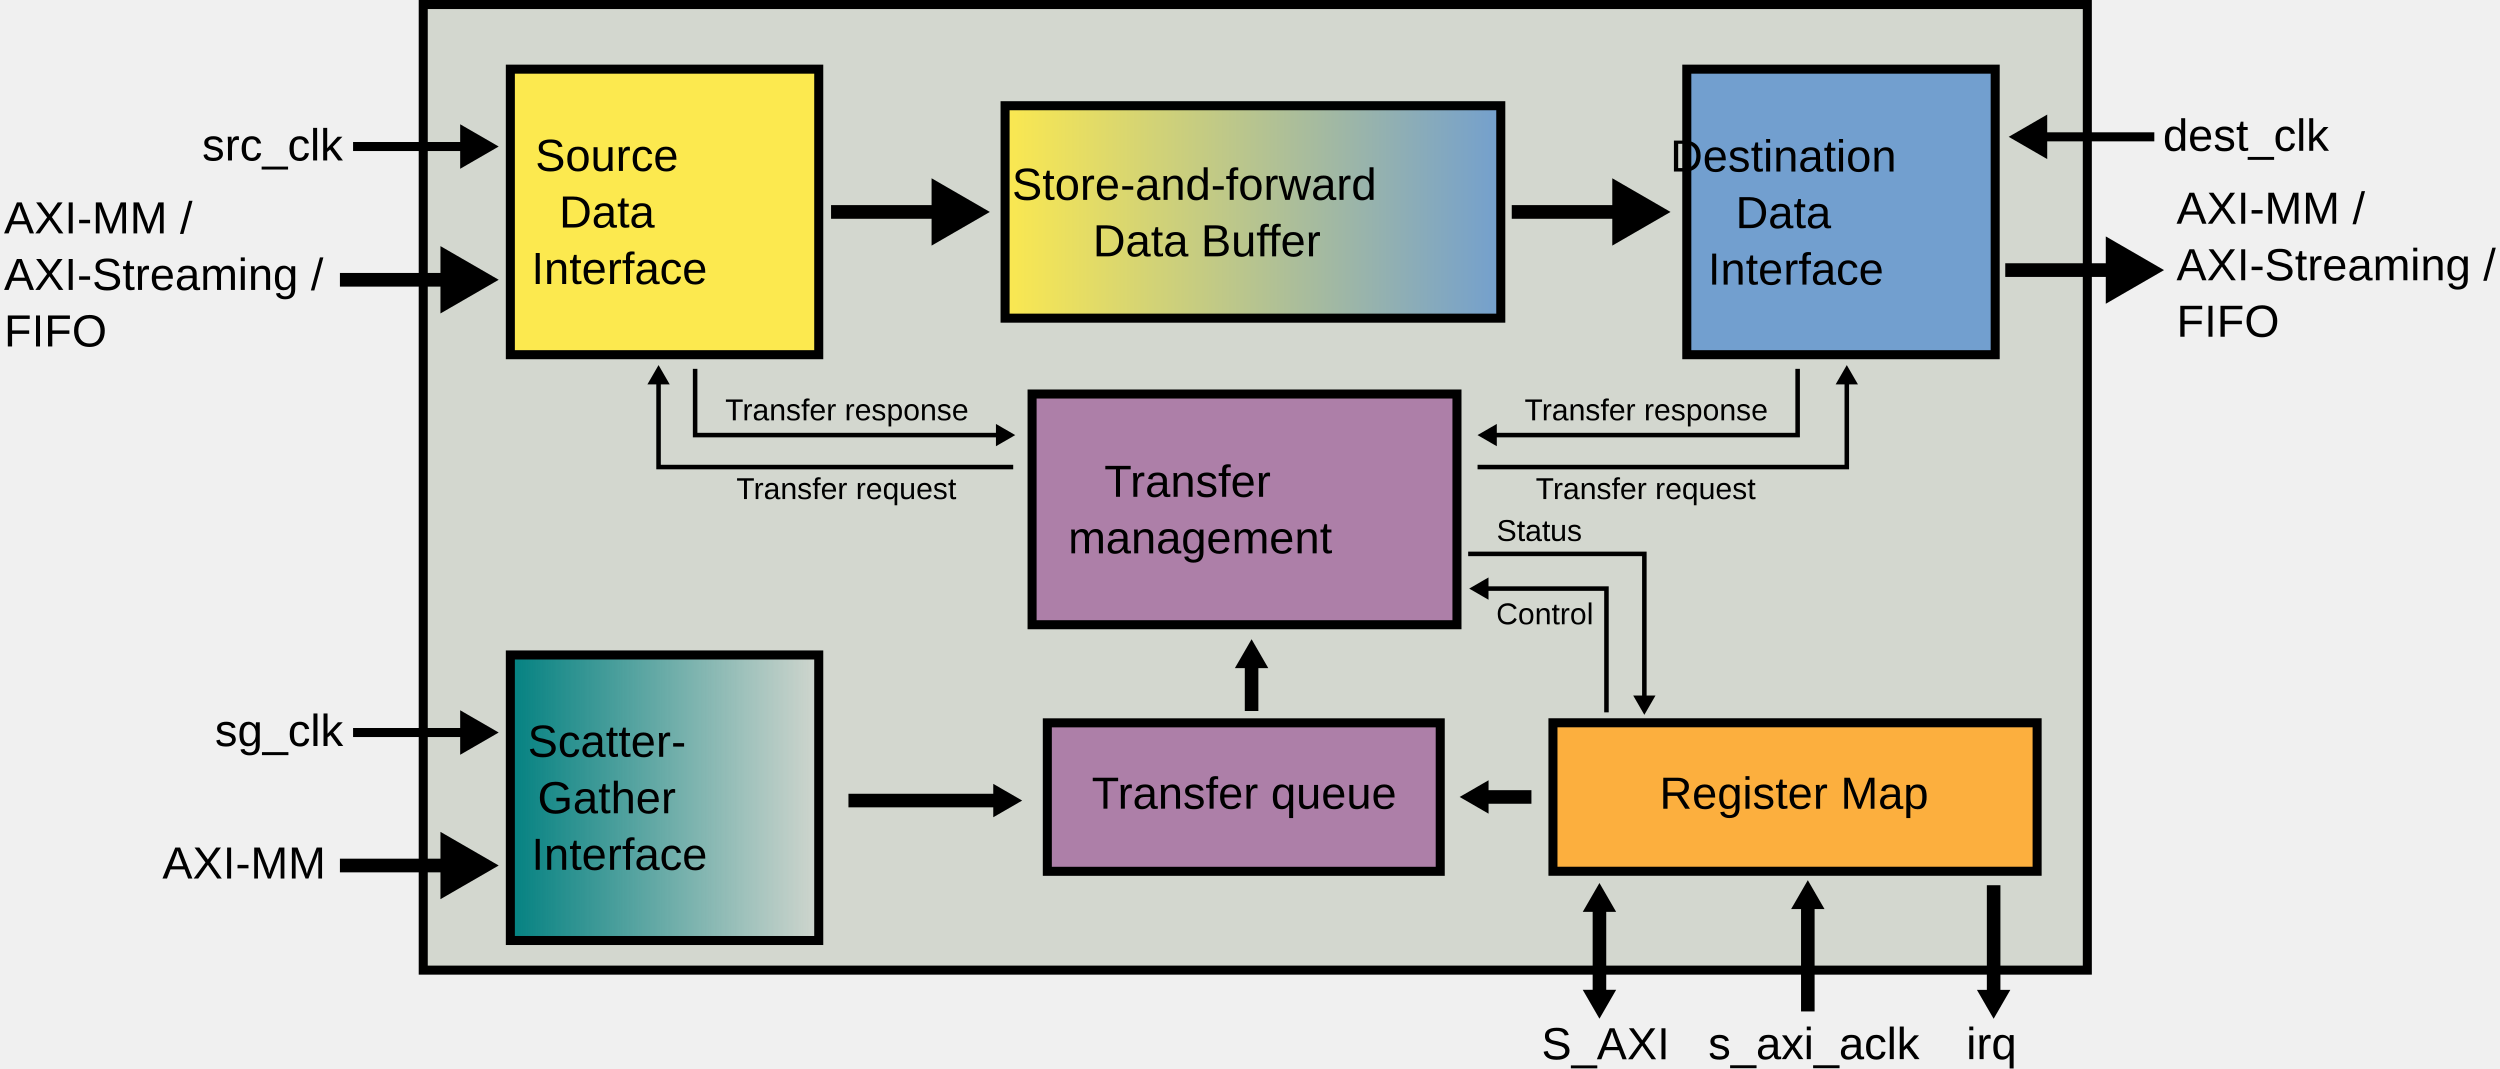
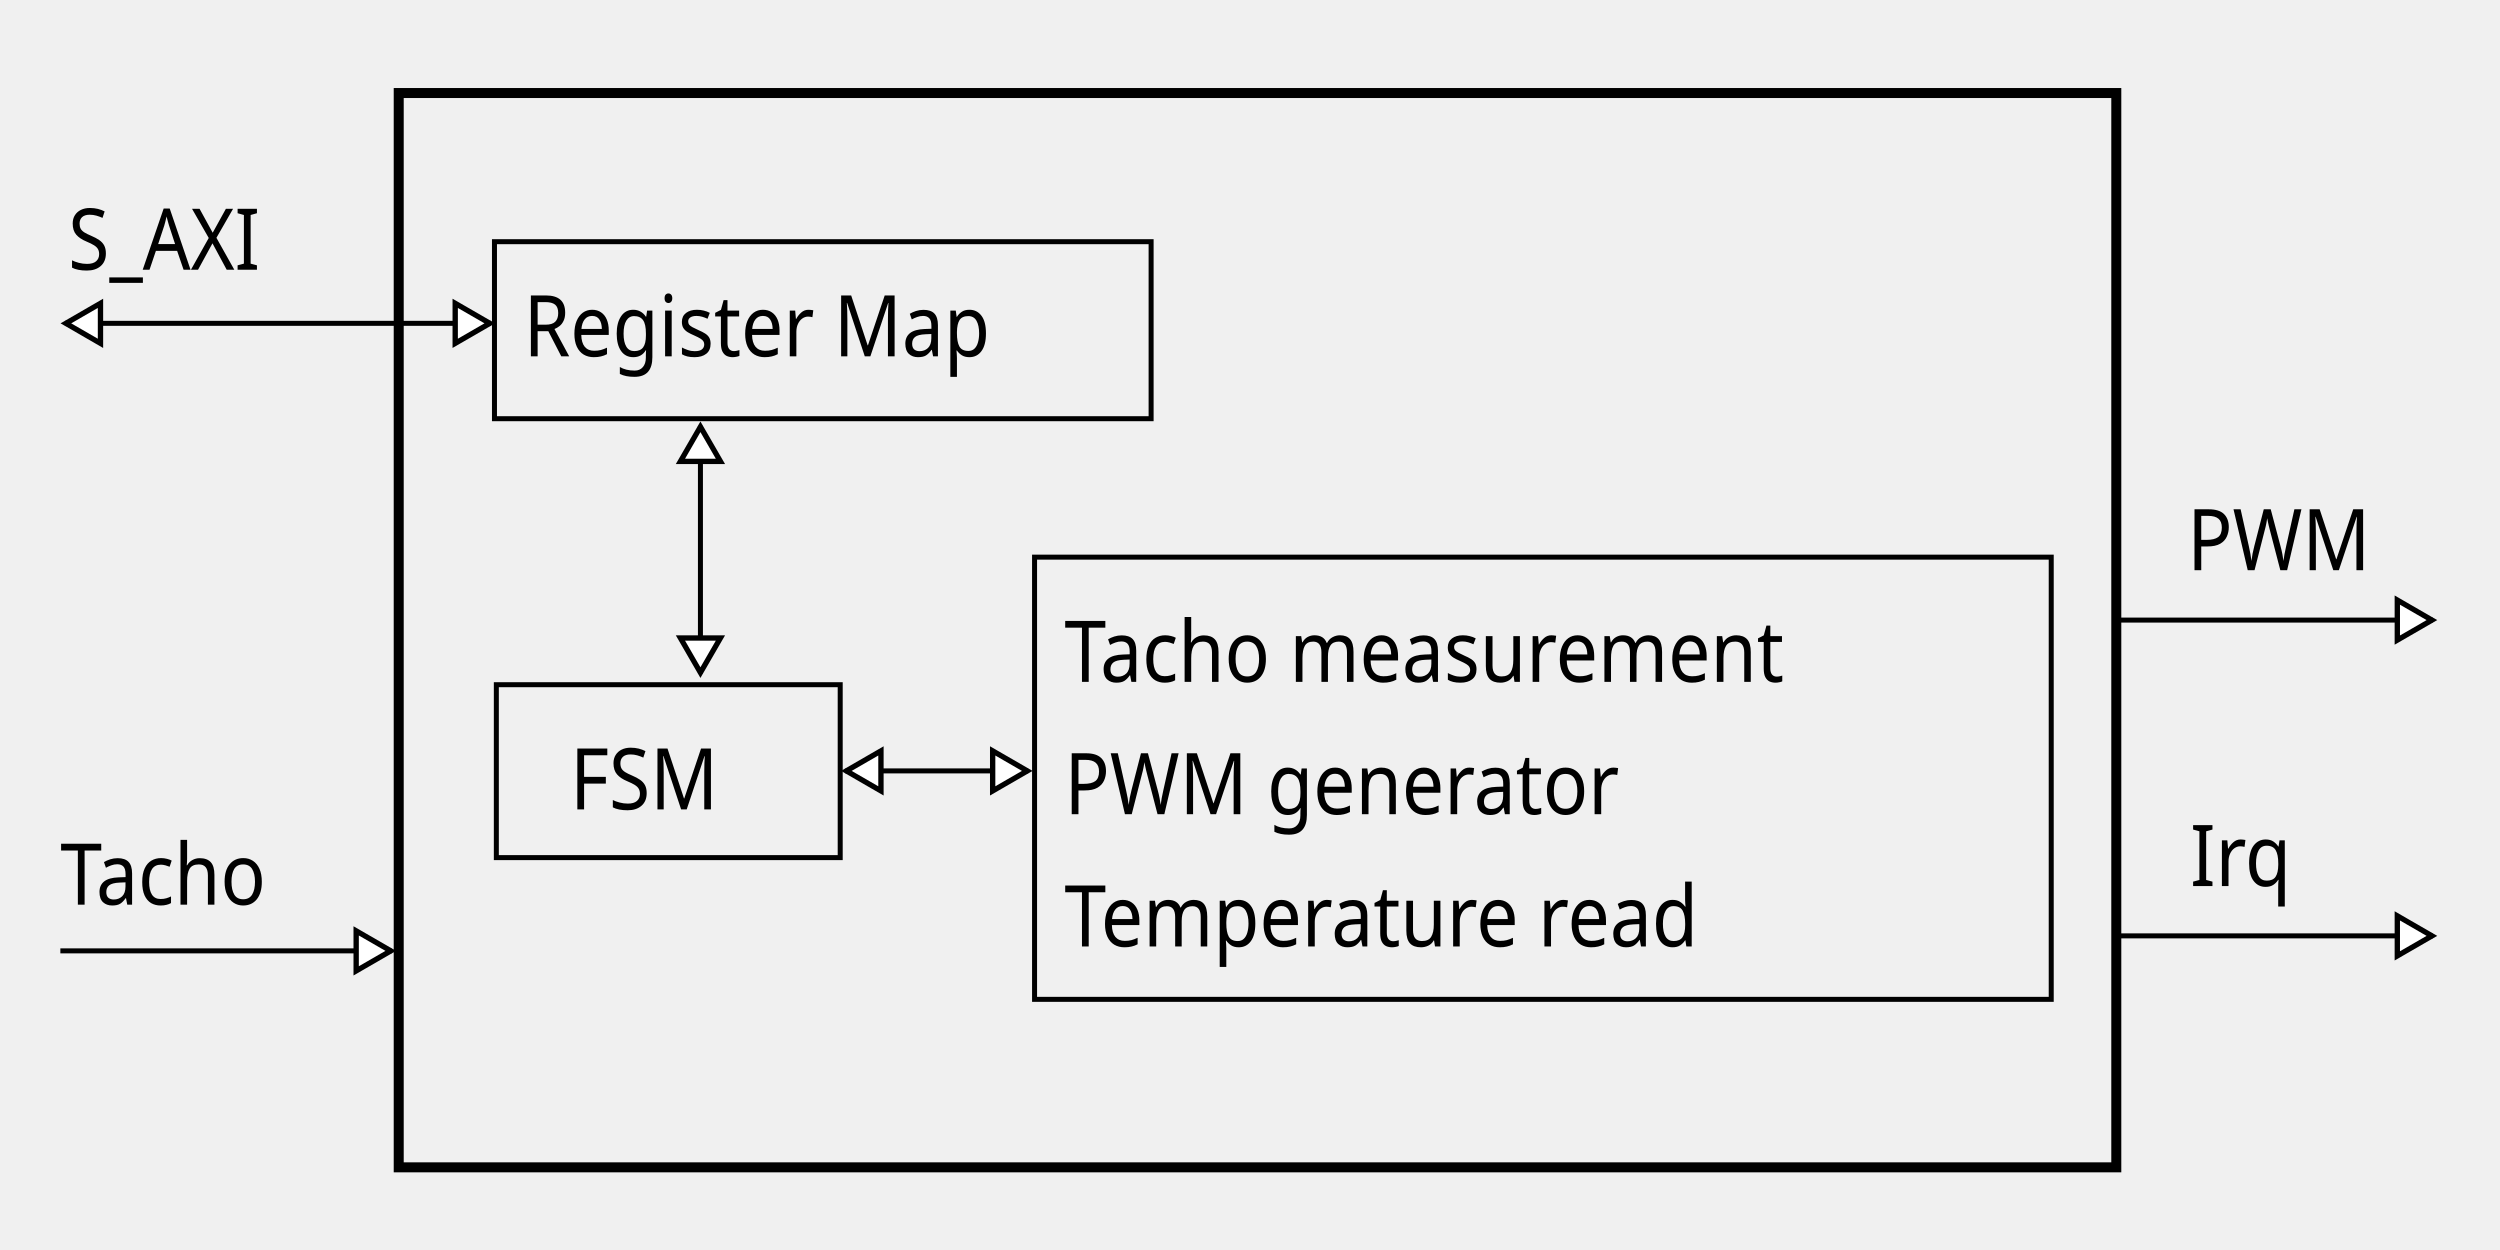
- <svg xmlns="http://www.w3.org/2000/svg" width="585" height="250" preserveAspectRatio="xMidYMid slice" version="1.1" viewBox="0 0 585 250">
-   <defs>
-     <marker id="h" overflow="visible" orient="auto">
-       <path transform="scale(.4)" d="m5.77 0-8.65 5v-10z" fill-rule="evenodd" stroke="#000" stroke-width="1pt" />
+ <svg xmlns="http://www.w3.org/2000/svg" width="500" height="250" viewBox="0 0 500 250" version="1.1" id="svg8">
+   <defs id="defs2">
+     <marker style="overflow:visible" id="marker6013" refX="0" refY="0" orient="auto">
+       <path transform="matrix(0.8,0,0,0.8,-4.8,0)" style="fill:#ffffff;fill-rule:evenodd;stroke:#000000;stroke-width:1pt;stroke-opacity:1" d="M 5.77,0 -2.88,5 V -5 Z" id="path6011" />
    </marker>
-     <marker id="i" overflow="visible" orient="auto">
-       <path transform="scale(.4)" d="m5.77 0-8.65 5v-10z" fill-rule="evenodd" stroke="#000" stroke-width="1pt" />
+     <marker style="overflow:visible" id="marker5553" refX="0" refY="0" orient="auto">
+       <path transform="matrix(-0.8,0,0,-0.8,4.8,0)" style="fill:#ffffff;fill-rule:evenodd;stroke:#000000;stroke-width:1pt;stroke-opacity:1" d="M 5.77,0 -2.88,5 V -5 Z" id="path5551" />
    </marker>
-     <marker id="j" overflow="visible" orient="auto">
-       <path transform="scale(-.4)" d="m5.77 0-8.65 5v-10z" fill-rule="evenodd" stroke="#000" stroke-width="1pt" />
+     <marker orient="auto" refY="0" refX="0" id="marker5483" style="overflow:visible">
+       <path id="path5481" d="M 5.77,0 -2.88,5 V -5 Z" style="fill:#ffffff;fill-rule:evenodd;stroke:#000000;stroke-width:1pt;stroke-opacity:1" transform="matrix(0.8,0,0,0.8,-4.8,0)" />
    </marker>
-     <marker id="s" overflow="visible" orient="auto">
-       <path transform="scale(-.4)" d="m5.77 0-8.65 5v-10z" fill-rule="evenodd" stroke="#000" stroke-width="1pt" />
+     <marker style="overflow:visible" id="marker5102" refX="0" refY="0" orient="auto">
+       <path transform="matrix(0.8,0,0,0.8,-4.8,0)" style="fill:#ffffff;fill-rule:evenodd;stroke:#000000;stroke-width:1pt;stroke-opacity:1" d="M 5.77,0 -2.88,5 V -5 Z" id="path5100" />
    </marker>
-     <marker id="k" overflow="visible" orient="auto">
-       <path transform="scale(.4)" d="m5.77 0-8.65 5v-10z" fill-rule="evenodd" stroke="#000" stroke-width="1pt" />
+     <marker orient="auto" refY="0" refX="0" id="EmptyTriangleInL" style="overflow:visible">
+       <path id="path996" d="M 5.77,0 -2.88,5 V -5 Z" style="fill:#ffffff;fill-rule:evenodd;stroke:#000000;stroke-width:1pt;stroke-opacity:1" transform="matrix(-0.8,0,0,-0.8,4.8,0)" />
    </marker>
-     <marker id="l" overflow="visible" orient="auto">
-       <path transform="scale(.4)" d="m5.77 0-8.65 5v-10z" fill-rule="evenodd" stroke="#000" stroke-width="1pt" />
+     <marker orient="auto" refY="0" refX="0" id="EmptyTriangleOutL" style="overflow:visible">
+       <path id="path1005" d="M 5.77,0 -2.88,5 V -5 Z" style="fill:#ffffff;fill-rule:evenodd;stroke:#000000;stroke-width:1pt;stroke-opacity:1" transform="matrix(0.8,0,0,0.8,-4.8,0)" />
    </marker>
-     <marker id="m" overflow="visible" orient="auto">
-       <path transform="scale(.4)" d="m5.77 0-8.65 5v-10z" fill-rule="evenodd" stroke="#000" stroke-width="1pt" />
+     <marker orient="auto" refY="0" refX="0" id="EmptyTriangleInL-3" style="overflow:visible">
+       <path id="path996-6" d="M 5.77,0 -2.88,5 V -5 Z" style="fill:#ffffff;fill-rule:evenodd;stroke:#000000;stroke-width:1pt;stroke-opacity:1" transform="matrix(-0.8,0,0,-0.8,4.8,0)" />
    </marker>
-     <marker id="n" overflow="visible" orient="auto">
-       <path transform="scale(-.2)" d="m5.77 0-8.65 5v-10z" fill-rule="evenodd" stroke="#000" stroke-width="1pt" />
+     <marker orient="auto" refY="0" refX="0" id="EmptyTriangleOutL-2" style="overflow:visible">
+       <path id="path1005-7" d="M 5.77,0 -2.88,5 V -5 Z" style="fill:#ffffff;fill-rule:evenodd;stroke:#000000;stroke-width:1pt;stroke-opacity:1" transform="matrix(0.8,0,0,0.8,-4.8,0)" />
    </marker>
-     <marker id="a" overflow="visible" orient="auto">
-       <path transform="scale(-.2)" d="m5.77 0-8.65 5v-10z" fill-rule="evenodd" stroke="#000" stroke-width="1pt" />
-     </marker>
-     <marker id="b" overflow="visible" orient="auto">
-       <path transform="scale(.2)" d="m5.77 0-8.65 5v-10z" fill-rule="evenodd" stroke="#000" stroke-width="1pt" />
-     </marker>
-     <marker id="c" overflow="visible" orient="auto">
-       <path transform="scale(.2)" d="m5.77 0-8.65 5v-10z" fill-rule="evenodd" stroke="#000" stroke-width="1pt" />
-     </marker>
-     <marker id="p" overflow="visible" orient="auto">
-       <path transform="scale(.2)" d="m5.77 0-8.65 5v-10z" fill-rule="evenodd" stroke="#000" stroke-width="1pt" />
-     </marker>
-     <marker id="r" overflow="visible" orient="auto">
-       <path transform="scale(-.2)" d="m5.77 0-8.65 5v-10z" fill-rule="evenodd" stroke="#000" stroke-width="1pt" />
-     </marker>
-     <marker id="d" overflow="visible" orient="auto">
-       <path transform="scale(.4)" d="m5.77 0-8.65 5v-10z" fill-rule="evenodd" stroke="#000" stroke-width="1pt" />
-     </marker>
-     <marker id="e" overflow="visible" orient="auto">
-       <path transform="scale(.4)" d="m5.77 0-8.65 5v-10z" fill-rule="evenodd" stroke="#000" stroke-width="1pt" />
-     </marker>
-     <marker id="f" overflow="visible" orient="auto">
-       <path transform="scale(.4)" d="m5.77 0-8.65 5v-10z" fill-rule="evenodd" stroke="#000" stroke-width="1pt" />
-     </marker>
-     <marker id="g" overflow="visible" orient="auto">
-       <path transform="scale(.4)" d="m5.77 0-8.65 5v-10z" fill-rule="evenodd" stroke="#000" stroke-width="1pt" />
-     </marker>
-     <marker id="q" overflow="visible" orient="auto">
-       <path transform="scale(.4)" d="m5.77 0-8.65 5v-10z" fill-rule="evenodd" stroke="#000" stroke-width="1pt" />
-     </marker>
-     <linearGradient id="o" x1="88.359" x2="117.89" y1="88.837" y2="88.837" gradientUnits="userSpaceOnUse">
-       <stop stop-color="#fce94f" offset="0" />
-       <stop stop-color="#729fcf" offset="1" />
-     </linearGradient>
-     <marker id="i-9" overflow="visible" orient="auto">
-       <path transform="scale(.4)" d="m5.77 0-8.65 5v-10z" fill-rule="evenodd" stroke="#000" stroke-width="1pt" />
-     </marker>
-     <marker id="e-2" overflow="visible" orient="auto">
-       <path transform="scale(.4)" d="m5.77 0-8.65 5v-10z" fill-rule="evenodd" stroke="#000" stroke-width="1pt" />
-     </marker>
-     <linearGradient id="linearGradient59824" x1="58.883" x2="77.454" y1="89.272" y2="89.272" gradientUnits="userSpaceOnUse">
-       <stop stop-color="#008080" offset="0" />
-       <stop stop-color="#008080" stop-opacity="0" offset="1" />
-     </linearGradient>
-     <marker id="a-0" overflow="visible" orient="auto">
-       <path transform="scale(-.2)" d="m5.77 0-8.65 5v-10z" fill-rule="evenodd" stroke="#000" stroke-width="1pt" />
+     <marker style="overflow:visible" id="marker5102-4" refX="0" refY="0" orient="auto">
+       <path transform="matrix(0.8,0,0,0.8,-4.8,0)" style="fill:#ffffff;fill-rule:evenodd;stroke:#000000;stroke-width:1pt;stroke-opacity:1" d="M 5.77,0 -2.88,5 V -5 Z" id="path5100-4" />
    </marker>
  </defs>
-   <g transform="matrix(4,0,0,4,-117.17,-304.15)">
-     <rect x="54.052" y="76.302" width="97.349" height="56.488" fill="#d3d7cf" fill-rule="evenodd" stroke="#000" stroke-width=".529" />
-     <rect x="120.14" y="118.32" width="28.324" height="8.686" fill="#fcaf3e" fill-rule="evenodd" stroke="#000" stroke-width=".529" />
-     <g transform="translate(-.53474 -.4009)">
-       <rect x="88.624" y="82.623" width="28.999" height="12.428" fill="url(#o)" fill-rule="evenodd" stroke="#000" stroke-width=".529" />
-       <text x="103.003" y="88.129" fill="#000000" font-family="'Liberation Sans'" font-size="2.646px" letter-spacing="0px" stroke-width=".265px" text-anchor="middle" word-spacing="0px" style="line-height:125%" xml:space="preserve">
-         <tspan x="103.003" y="88.129" text-align="center">Store-and-forward</tspan>
-         <tspan x="103.003" y="91.436" text-align="center">Data Buffer</tspan>
-       </text>
-     </g>
-     <g font-family="'Liberation Sans'" font-size="2.646px" letter-spacing="0px" stroke-width=".265px" word-spacing="0px">
-       <text x="126.375" y="123.347" style="line-height:125%" xml:space="preserve">
-         <tspan x="126.375" y="123.347" stroke-width=".265px">Register Map</tspan>
-       </text>
-       <text x="119.47" y="138.006" style="line-height:125%" xml:space="preserve">
-         <tspan x="119.47" y="138.006" stroke-width=".265px">S_AXI</tspan>
-       </text>
-       <text x="129.225" y="137.999" style="line-height:125%" xml:space="preserve">
-         <tspan x="129.225" y="137.999" stroke-width=".265px">s_axi_aclk</tspan>
-       </text>
-       <text x="144.326" y="137.999" style="line-height:125%" xml:space="preserve">
-         <tspan x="144.326" y="137.999" stroke-width=".265px">irq</tspan>
-       </text>
-     </g>
-     <g transform="translate(-2.3947 -.19646)">
-       <rect x="92.956" y="118.52" width="22.985" height="8.686" fill="#ad7fa8" fill-rule="evenodd" stroke="#000" stroke-width=".529" />
-       <text x="95.549" y="123.542" fill="#000000" font-family="'Liberation Sans'" font-size="2.646px" letter-spacing="0px" stroke-width=".265px" word-spacing="0px" style="line-height:125%" xml:space="preserve">
-         <tspan x="95.549" y="123.542" stroke-width=".265px">Transfer queue</tspan>
-       </text>
-     </g>
-     <g transform="translate(-.00019488 -.8367)">
-       <rect x="59.148" y="80.92" width="18.041" height="16.704" fill="#fce94f" fill-rule="evenodd" stroke="#000" stroke-width=".529" />
-       <text x="68.106" y="86.876" fill="#000000" font-family="'Liberation Sans'" font-size="2.646px" letter-spacing="0px" stroke-width=".265px" text-anchor="middle" word-spacing="0px" style="line-height:125%" xml:space="preserve">
-         <tspan x="68.106" y="86.876" text-align="center">Source</tspan>
-         <tspan x="68.106" y="90.183" text-align="center">Data</tspan>
-         <tspan x="68.106" y="93.491" text-align="center">Interface</tspan>
-       </text>
-     </g>
-     <g transform="translate(68.822 -.8367)">
-       <rect x="59.148" y="80.92" width="18.041" height="16.704" fill="#729fcf" fill-rule="evenodd" stroke="#000" stroke-width=".529" />
-       <text x="68.106" y="86.911" fill="#000000" font-family="'Liberation Sans'" font-size="2.646px" letter-spacing="0px" stroke-width=".265px" text-anchor="middle" word-spacing="0px" style="line-height:125%" xml:space="preserve">
-         <tspan x="68.106" y="86.911" text-align="center">Destination</tspan>
-         <tspan x="68.106" y="90.218" text-align="center">Data</tspan>
-         <tspan x="68.106" y="93.526" text-align="center">Interface</tspan>
-       </text>
-     </g>
-     <g fill="none" stroke="#000">
-       <g stroke-width=".8">
-         <path d="m77.909 88.436h7.016" marker-end="url(#q)" />
-         <path d="m117.73 88.436h7.016" marker-end="url(#g)" />
-         <path d="m146.6 91.838h7.016" marker-end="url(#f)" />
-         <path d="m49.178 92.405h7.016" marker-end="url(#e)" />
-         <path d="m49.178 126.67h7.016" marker-end="url(#e-2)" />
-       </g>
-       <path d="m122.86 128.82v5.685" marker-end="url(#p)" marker-start="url(#r)" stroke-width=".794" />
-       <g stroke-width=".794">
-         <path d="m135.05 134.81v-6.154" marker-end="url(#c)" stroke-linecap="square" />
-         <path d="m145.92 128.22v6.288" marker-end="url(#b)" stroke-linecap="square" />
-         <path d="m115.81 122.66h3.071" marker-start="url(#a)" />
-         <path d="m87.961 122.87h-9.034" marker-start="url(#a-0)" />
-       </g>
-     </g>
-     <text x="156.62" y="89.126" fill="#000000" font-family="'Liberation Sans'" font-size="2.646px" letter-spacing="0px" stroke-width=".265px" word-spacing="0px" style="line-height:125%" xml:space="preserve">
-       <tspan x="156.62" y="89.126">AXI-MM /</tspan>
-       <tspan x="156.62" y="92.433">AXI-Streaming /</tspan>
-       <tspan x="156.62" y="95.74">FIFO</tspan>
+   <g id="layer1" transform="translate(-69.10635,58.12853)">
+     <rect style="fill:none;fill-opacity:1;stroke:#000000;stroke-width:2;stroke-miterlimit:4;stroke-dasharray:none;stroke-opacity:1" id="rect817" width="343.516" height="214.862" x="148.85" y="-39.523" />
+     <text xml:space="preserve" style="font-style:normal;font-weight:normal;font-size:19.844px;line-height:1.25;font-family:sans-serif;letter-spacing:0px;word-spacing:0px;fill:#000000;fill-opacity:1;stroke:none;stroke-width:1.488" x="185.405" y="12.32" id="text821" transform="scale(0.9375812,1.066574)">
+       <tspan id="tspan819" x="185.405" y="12.32" style="stroke-width:1.488;font-size:16px">Register Map</tspan>
+       <tspan x="185.405" y="37.125" style="stroke-width:1.488" id="tspan823" />
    </text>
-     <text x="29.533" y="89.692" fill="#000000" font-family="'Liberation Sans'" font-size="2.646px" letter-spacing="0px" stroke-width=".265px" word-spacing="0px" style="line-height:125%" xml:space="preserve">
-       <tspan x="29.533" y="89.692">AXI-MM /</tspan>
-       <tspan x="29.533" y="93">AXI-Streaming /</tspan>
-       <tspan x="29.533" y="96.307">FIFO</tspan>
+     <text xml:space="preserve" style="font-style:normal;font-weight:normal;font-size:19.844px;line-height:1.25;font-family:sans-serif;letter-spacing:0px;word-spacing:0px;fill:#000000;fill-opacity:1;stroke:none;stroke-width:1.488" x="195.316" y="97.282" id="text827" transform="scale(0.9375812,1.066574)">
+       <tspan id="tspan825" x="195.316" y="97.282" style="stroke-width:1.488;font-size:16px">FSM</tspan>
    </text>
-     <rect x="89.669" y="99.087" width="24.856" height="13.497" fill="#ad7fa8" fill-rule="evenodd" stroke="#000" stroke-linecap="square" stroke-width=".529" />
-     <path d="m102.51 114.56v3.071" fill="none" marker-start="url(#n)" stroke="#000" stroke-width=".794" />
-     <g stroke-width=".265px">
-       <text x="102.077" y="105.101" fill="#000000" font-family="'Liberation Sans'" font-size="2.646px" letter-spacing="0px" text-anchor="middle" word-spacing="0px" style="line-height:125%" xml:space="preserve">
-         <tspan x="102.077" y="105.101" text-align="center">Transfer</tspan>
-         <tspan x="102.077" y="108.408" text-align="center">management</tspan>
-       </text>
-       <path d="m123.27 117.71v-7.24h-7.276" fill="none" marker-end="url(#d)" stroke="#000" />
-       <text x="116.816" y="112.558" fill="#000000" font-family="'Liberation Sans'" font-size="2.646px" letter-spacing="0px" word-spacing="0px" style="line-height:125%" xml:space="preserve">
-         <tspan x="116.816" y="112.558" font-size="1.764px" stroke-width=".265px">Control</tspan>
-       </text>
-       <path d="m115.18 108.44h10.307v8.662" fill="none" marker-end="url(#m)" stroke="#000" />
-       <text x="116.842" y="107.682" fill="#000000" font-family="'Liberation Sans'" font-size="2.646px" letter-spacing="0px" word-spacing="0px" style="line-height:125%" xml:space="preserve">
-         <tspan x="116.842" y="107.682" font-size="1.764px" stroke-width=".265px">Status</tspan>
-       </text>
-       <path d="m115.73 103.36h21.6v-5.212" fill="none" marker-end="url(#k)" stroke="#000" />
-       <path d="m88.565 103.36h-20.747v-5.212" fill="none" marker-end="url(#l)" stroke="#000" />
-       <text x="119.126" y="105.234" fill="#000000" font-family="'Liberation Sans'" font-size="2.646px" letter-spacing="0px" word-spacing="0px" style="line-height:125%" xml:space="preserve">
-         <tspan x="119.126" y="105.234" font-size="1.764px" stroke-width=".265px">Transfer request</tspan>
-       </text>
-       <text x="72.363" y="105.234" fill="#000000" font-family="'Liberation Sans'" font-size="2.646px" letter-spacing="0px" word-spacing="0px" style="line-height:125%" xml:space="preserve">
-         <tspan x="72.363" y="105.234" font-size="1.764px" stroke-width=".265px">Transfer request</tspan>
-       </text>
-       <path d="m87.931 101.49h-17.974v-3.875" fill="none" marker-start="url(#s)" stroke="#000" />
-       <text x="71.71" y="100.624" fill="#000000" font-family="'Liberation Sans'" font-size="2.646px" letter-spacing="0px" word-spacing="0px" style="line-height:125%" xml:space="preserve">
-         <tspan x="71.71" y="100.624" font-size="1.764px" stroke-width=".265px">Transfer response</tspan>
-       </text>
-       <path d="m116.48 101.49h17.974v-3.875" fill="none" marker-start="url(#j)" stroke="#000" />
-       <text x="118.472" y="100.624" fill="#000000" font-family="'Liberation Sans'" font-size="2.646px" letter-spacing="0px" word-spacing="0px" style="line-height:125%" xml:space="preserve">
-         <tspan x="118.472" y="100.624" font-size="1.764px" stroke-width=".265px">Transfer response</tspan>
-       </text>
-     </g>
-     <path d="m49.947 84.609h7.016" fill="none" marker-end="url(#i)" stroke="#000" stroke-width=".529" />
-     <text x="41.117" y="85.428" fill="#000000" font-family="'Liberation Sans'" font-size="2.646px" letter-spacing="0px" stroke-width=".265px" word-spacing="0px" style="line-height:125%" xml:space="preserve">
-       <tspan x="41.117" y="85.428" stroke-width=".265px">src_clk</tspan>
+     <text xml:space="preserve" style="font-style:normal;font-weight:normal;font-size:19.844px;line-height:1.25;font-family:sans-serif;letter-spacing:0px;word-spacing:0px;fill:#000000;fill-opacity:1;stroke:none;stroke-width:1.488" x="300.774" y="73.363" id="text831" transform="scale(0.9375812,1.066574)">
+       <tspan id="tspan829" x="300.774" y="73.363" style="stroke-width:1.488;font-size:16px">Tacho measurement</tspan>
+       <tspan x="300.774" y="98.168" style="stroke-width:1.488;font-size:16px" id="tspan833">PWM generator</tspan>
+       <tspan x="300.774" y="122.974" style="stroke-width:1.488;font-size:16px" id="tspan835">Temperature read</tspan>
    </text>
-     <path d="m155.32 84.042h-7.016" fill="none" marker-end="url(#h)" stroke="#000" stroke-width=".529" />
-     <text x="155.829" y="84.861" fill="#000000" font-family="'Liberation Sans'" font-size="2.646px" letter-spacing="0px" stroke-width=".265px" word-spacing="0px" style="line-height:125%" xml:space="preserve">
-       <tspan x="155.829" y="84.861" stroke-width=".265px">dest_clk</tspan>
+     <rect style="fill:none;fill-opacity:1;stroke:#000000;stroke-width:1;stroke-miterlimit:4;stroke-dasharray:none;stroke-opacity:1" id="rect837" width="131.328" height="35.403" x="168" y="-9.791" />
+     <rect style="fill:none;fill-opacity:1;stroke:#000000;stroke-width:1;stroke-miterlimit:4;stroke-dasharray:none;stroke-opacity:1" id="rect839" width="203.333" height="88.441" x="276.019" y="53.3" />
+     <rect style="fill:none;fill-opacity:1;stroke:#000000;stroke-width:1;stroke-miterlimit:4;stroke-dasharray:none;stroke-opacity:1" id="rect841" width="68.774" height="34.583" x="168.373" y="78.812" />
+     <path style="fill:none;stroke:#000000;stroke-width:1;stroke-linecap:butt;stroke-linejoin:miter;stroke-miterlimit:4;stroke-dasharray:none;stroke-opacity:1;marker-start:url(#EmptyTriangleInL);marker-end:url(#EmptyTriangleOutL)" d="M 238.192,96.051 H 274.742" id="path843" />
+     <path style="fill:none;stroke:#000000;stroke-width:1;stroke-linecap:butt;stroke-linejoin:miter;stroke-miterlimit:4;stroke-dasharray:none;stroke-opacity:1;marker-start:url(#EmptyTriangleInL-3);marker-end:url(#EmptyTriangleOutL-2)" d="M 209.193,76.578 V 27.042" id="path843-4" />
+     <path style="fill:none;stroke:#000000;stroke-width:1;stroke-linecap:butt;stroke-linejoin:miter;stroke-miterlimit:4;stroke-dasharray:none;stroke-opacity:1;marker-end:url(#marker5102)" d="M 493.08,129.046 H 555.673" id="path5040" />
+     <path style="fill:none;stroke:#000000;stroke-width:1;stroke-linecap:butt;stroke-linejoin:miter;stroke-miterlimit:4;stroke-dasharray:none;stroke-opacity:1;marker-start:url(#marker5553);marker-end:url(#marker5483)" d="M 82.098,6.539 H 167.252" id="path5042" />
+     <path style="fill:none;stroke:#000000;stroke-width:1;stroke-linecap:butt;stroke-linejoin:miter;stroke-miterlimit:4;stroke-dasharray:none;stroke-opacity:1;marker-end:url(#marker6013)" d="M 81.178,132.046 H 147.443" id="path5044" />
+     <path style="fill:none;stroke:#000000;stroke-width:1;stroke-linecap:butt;stroke-linejoin:miter;stroke-miterlimit:4;stroke-dasharray:none;stroke-opacity:1;marker-end:url(#marker5102-4)" d="M 493.08,65.889 H 555.673" id="path5040-1" />
+     <text xml:space="preserve" style="font-style:normal;font-weight:normal;font-size:5.613px;line-height:1.25;font-family:sans-serif;letter-spacing:0px;word-spacing:0px;fill:#000000;fill-opacity:1;stroke:none;stroke-width:0.421" x="109.05" y="93.104" id="text8159" transform="scale(0.9375812,1.066574)">
+       <tspan id="tspan8157" x="109.05" y="98.225" style="stroke-width:0.421" />
    </text>
-     <g transform="translate(-.00024899 33.433)">
-       <rect x="59.148" y="80.92" width="18.041" height="16.704" fill="url(#linearGradient59824)" fill-rule="evenodd" stroke="#000" stroke-width=".529" />
-       <text transform="translate(.00024899 -33.433)" x="68.105" y="120.309" fill="#000000" font-family="'Liberation Sans'" font-size="2.646px" letter-spacing="0px" stroke-width=".265px" text-anchor="middle" word-spacing="0px" style="font-variant-caps:normal;font-variant-east-asian:normal;font-variant-ligatures:normal;font-variant-numeric:normal;line-height:125%" xml:space="preserve">
-         <tspan x="68.105" y="120.309">Scatter-</tspan>
-         <tspan x="68.105" y="123.616">Gather</tspan>
-         <tspan x="68.105" y="126.923">Interface</tspan>
-       </text>
-     </g>
-     <path d="m49.947 118.89h7.016" fill="none" marker-end="url(#i-9)" stroke="#000" stroke-width=".529" />
-     <text x="41.867" y="119.681" fill="#000000" font-family="'Liberation Sans'" font-size="2.646px" letter-spacing="0px" stroke-width=".265px" word-spacing="0px" style="line-height:125%" xml:space="preserve">
-       <tspan x="41.867" y="119.681" stroke-width=".265px">sg_clk</tspan>
+     <text xml:space="preserve" style="font-style:normal;font-weight:normal;font-size:19.844px;line-height:1.25;font-family:sans-serif;letter-spacing:0px;word-spacing:0px;fill:#000000;fill-opacity:1;stroke:none;stroke-width:1.488" x="88.261" y="-3.923" id="text8163" transform="scale(0.9375812,1.066574)">
+       <tspan id="tspan8161" x="88.261" y="-3.923" style="stroke-width:1.488;font-size:16px">S_AXI</tspan>
    </text>
-     <text x="38.796" y="127.431" fill="#000000" font-family="'Liberation Sans'" font-size="2.646px" letter-spacing="0px" stroke-width=".265px" word-spacing="0px" style="line-height:125%" xml:space="preserve">
-       <tspan x="38.796" y="127.431">AXI-MM</tspan>
+     <text xml:space="preserve" style="font-style:normal;font-weight:normal;font-size:19.844px;line-height:1.25;font-family:sans-serif;letter-spacing:0px;word-spacing:0px;fill:#000000;fill-opacity:1;stroke:none;stroke-width:1.488" x="86.583" y="115.142" id="text8167" transform="scale(0.9375812,1.066574)">
+       <tspan id="tspan8165" x="86.583" y="115.142" style="stroke-width:1.488;font-size:16px">Tacho</tspan>
+     </text>
+     <text xml:space="preserve" style="font-style:normal;font-weight:normal;font-size:19.844px;line-height:1.25;font-family:sans-serif;letter-spacing:0px;word-spacing:0px;fill:#000000;fill-opacity:1;stroke:none;stroke-width:1.488" x="540.282" y="52.419" id="text8171" transform="scale(0.9375812,1.066574)">
+       <tspan id="tspan8169" x="540.282" y="52.419" style="line-height:1.25;stroke-width:1.488;font-size:16px">PWM</tspan>
+     </text>
+     <text xml:space="preserve" style="font-style:normal;font-weight:normal;font-size:19.844px;line-height:1.25;font-family:sans-serif;letter-spacing:0px;word-spacing:0px;fill:#000000;fill-opacity:1;stroke:none;stroke-width:1.488" x="540.892" y="111.647" id="text8175" transform="scale(0.9375812,1.066574)">
+       <tspan id="tspan8173" x="540.892" y="111.647" style="font-size:16px;stroke-width:1.488">Irq</tspan>
    </text>
  </g>
</svg>
